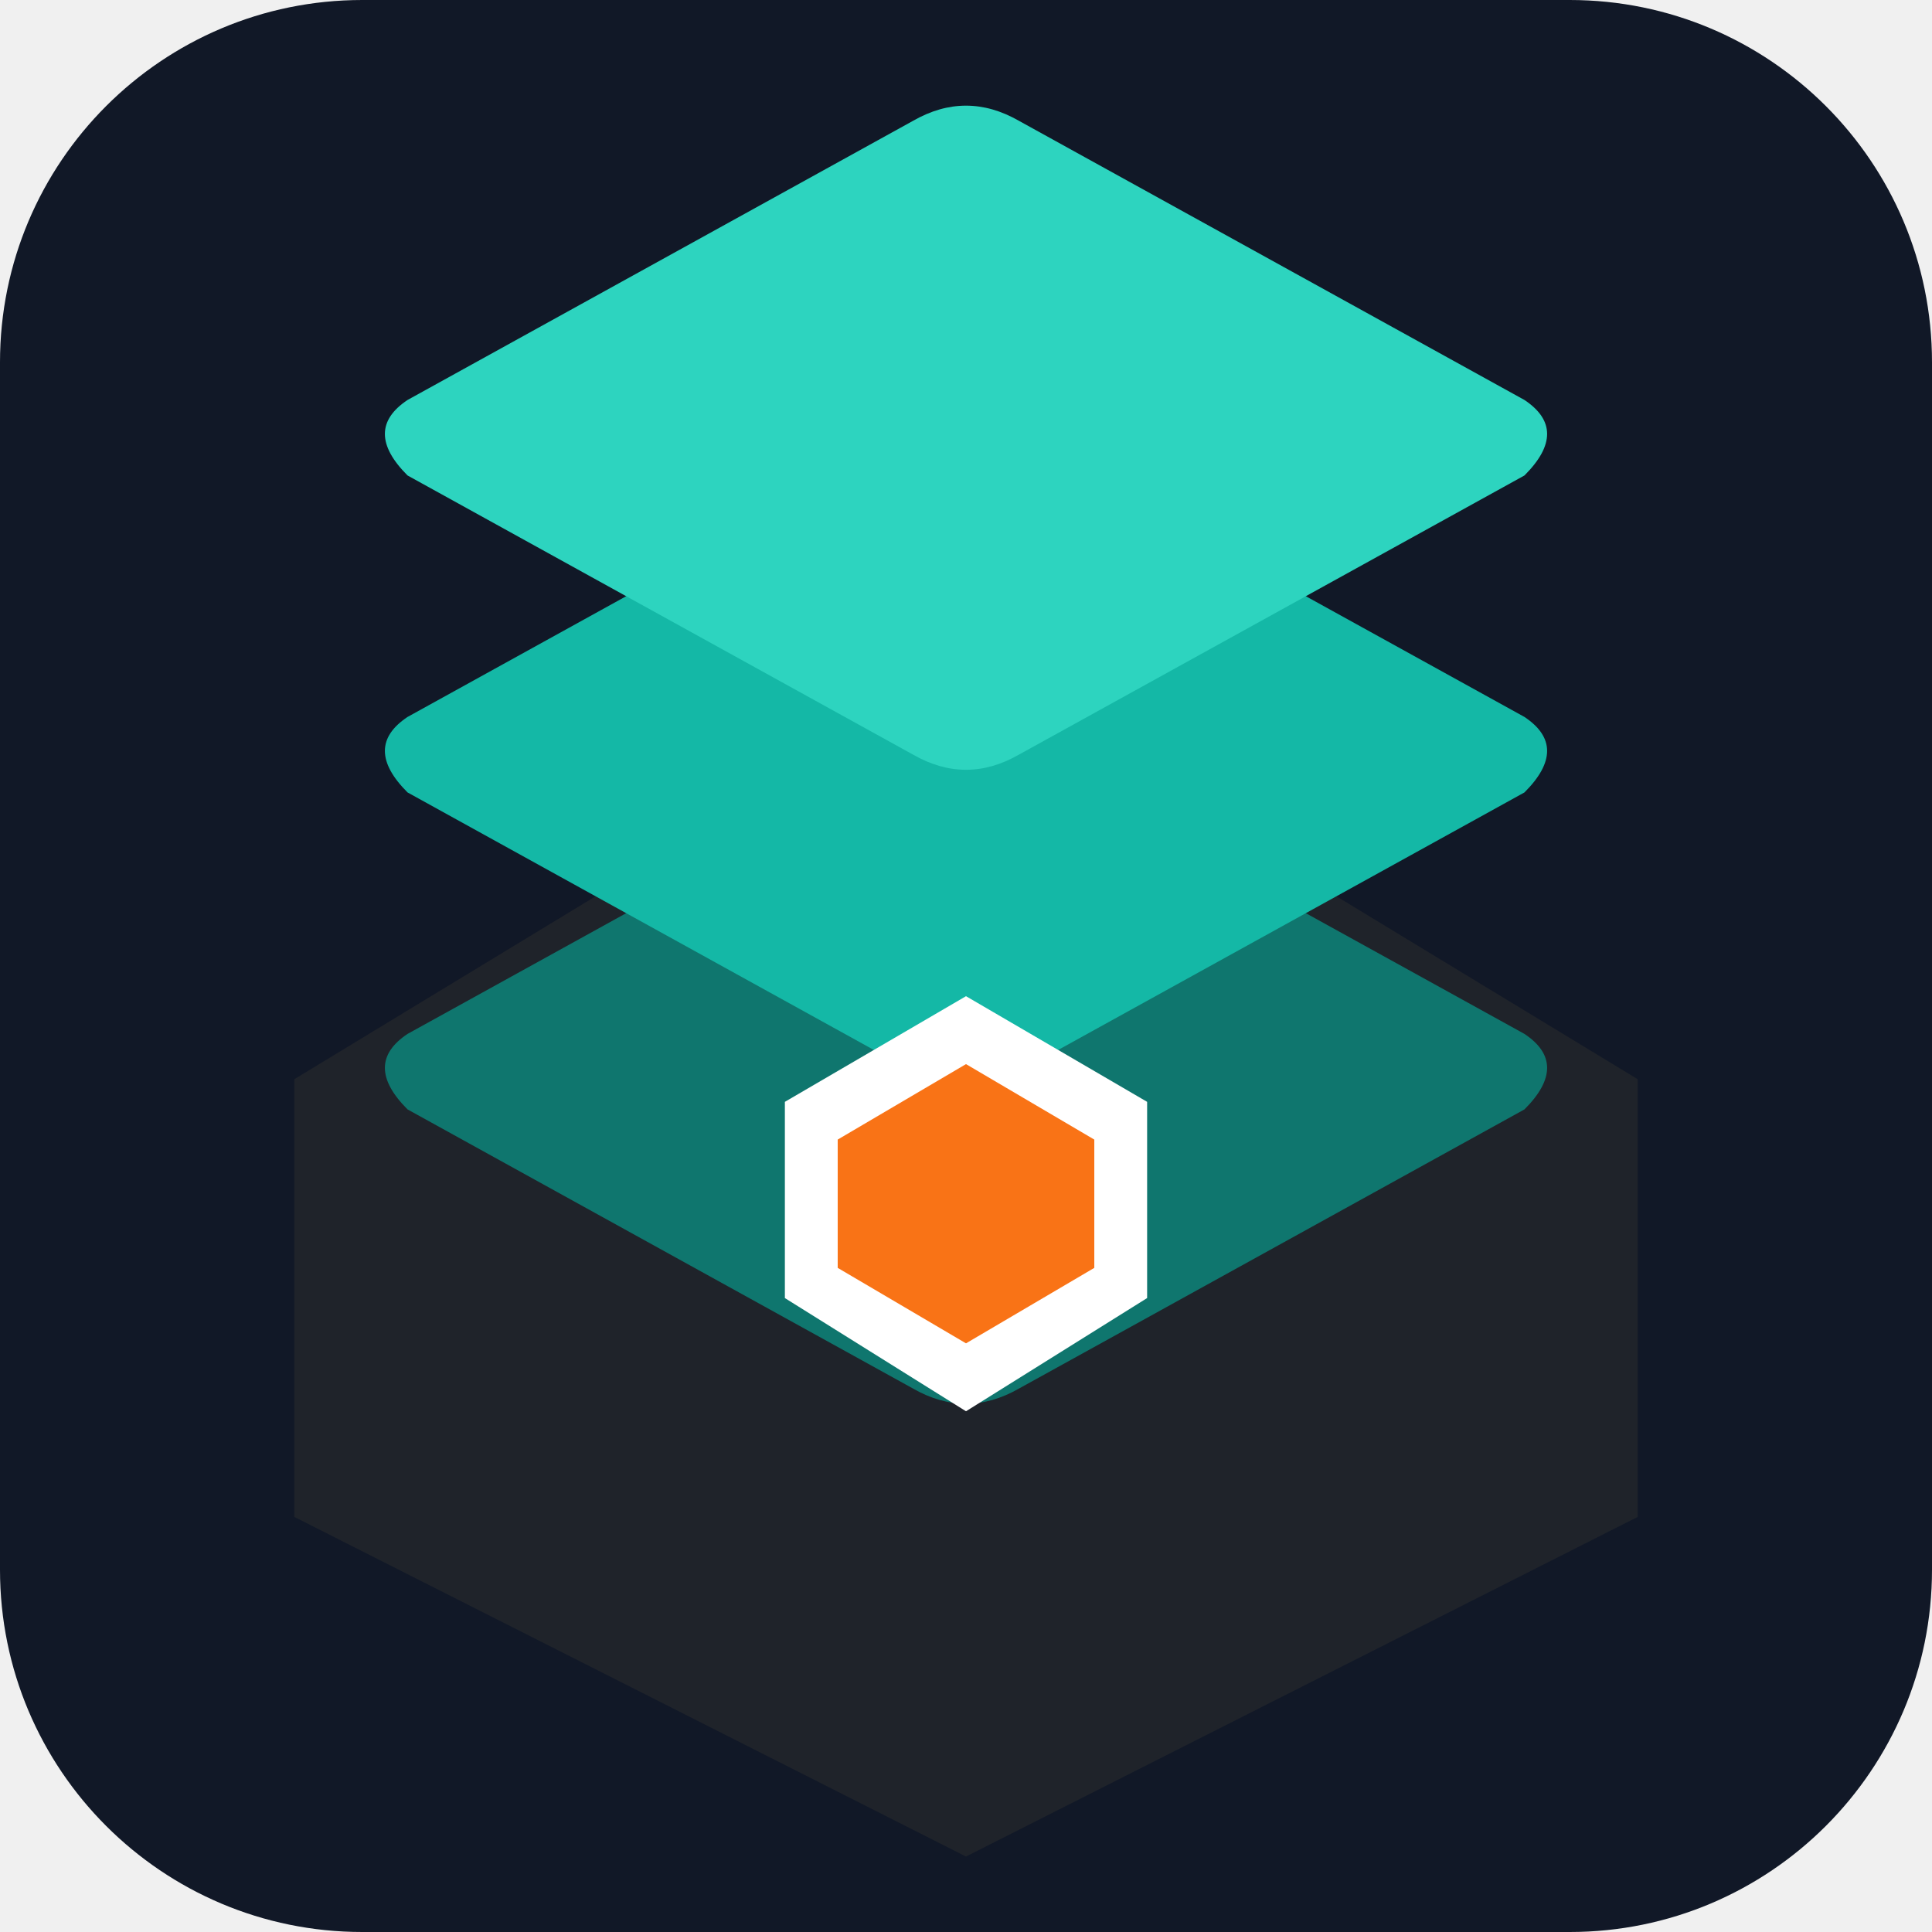
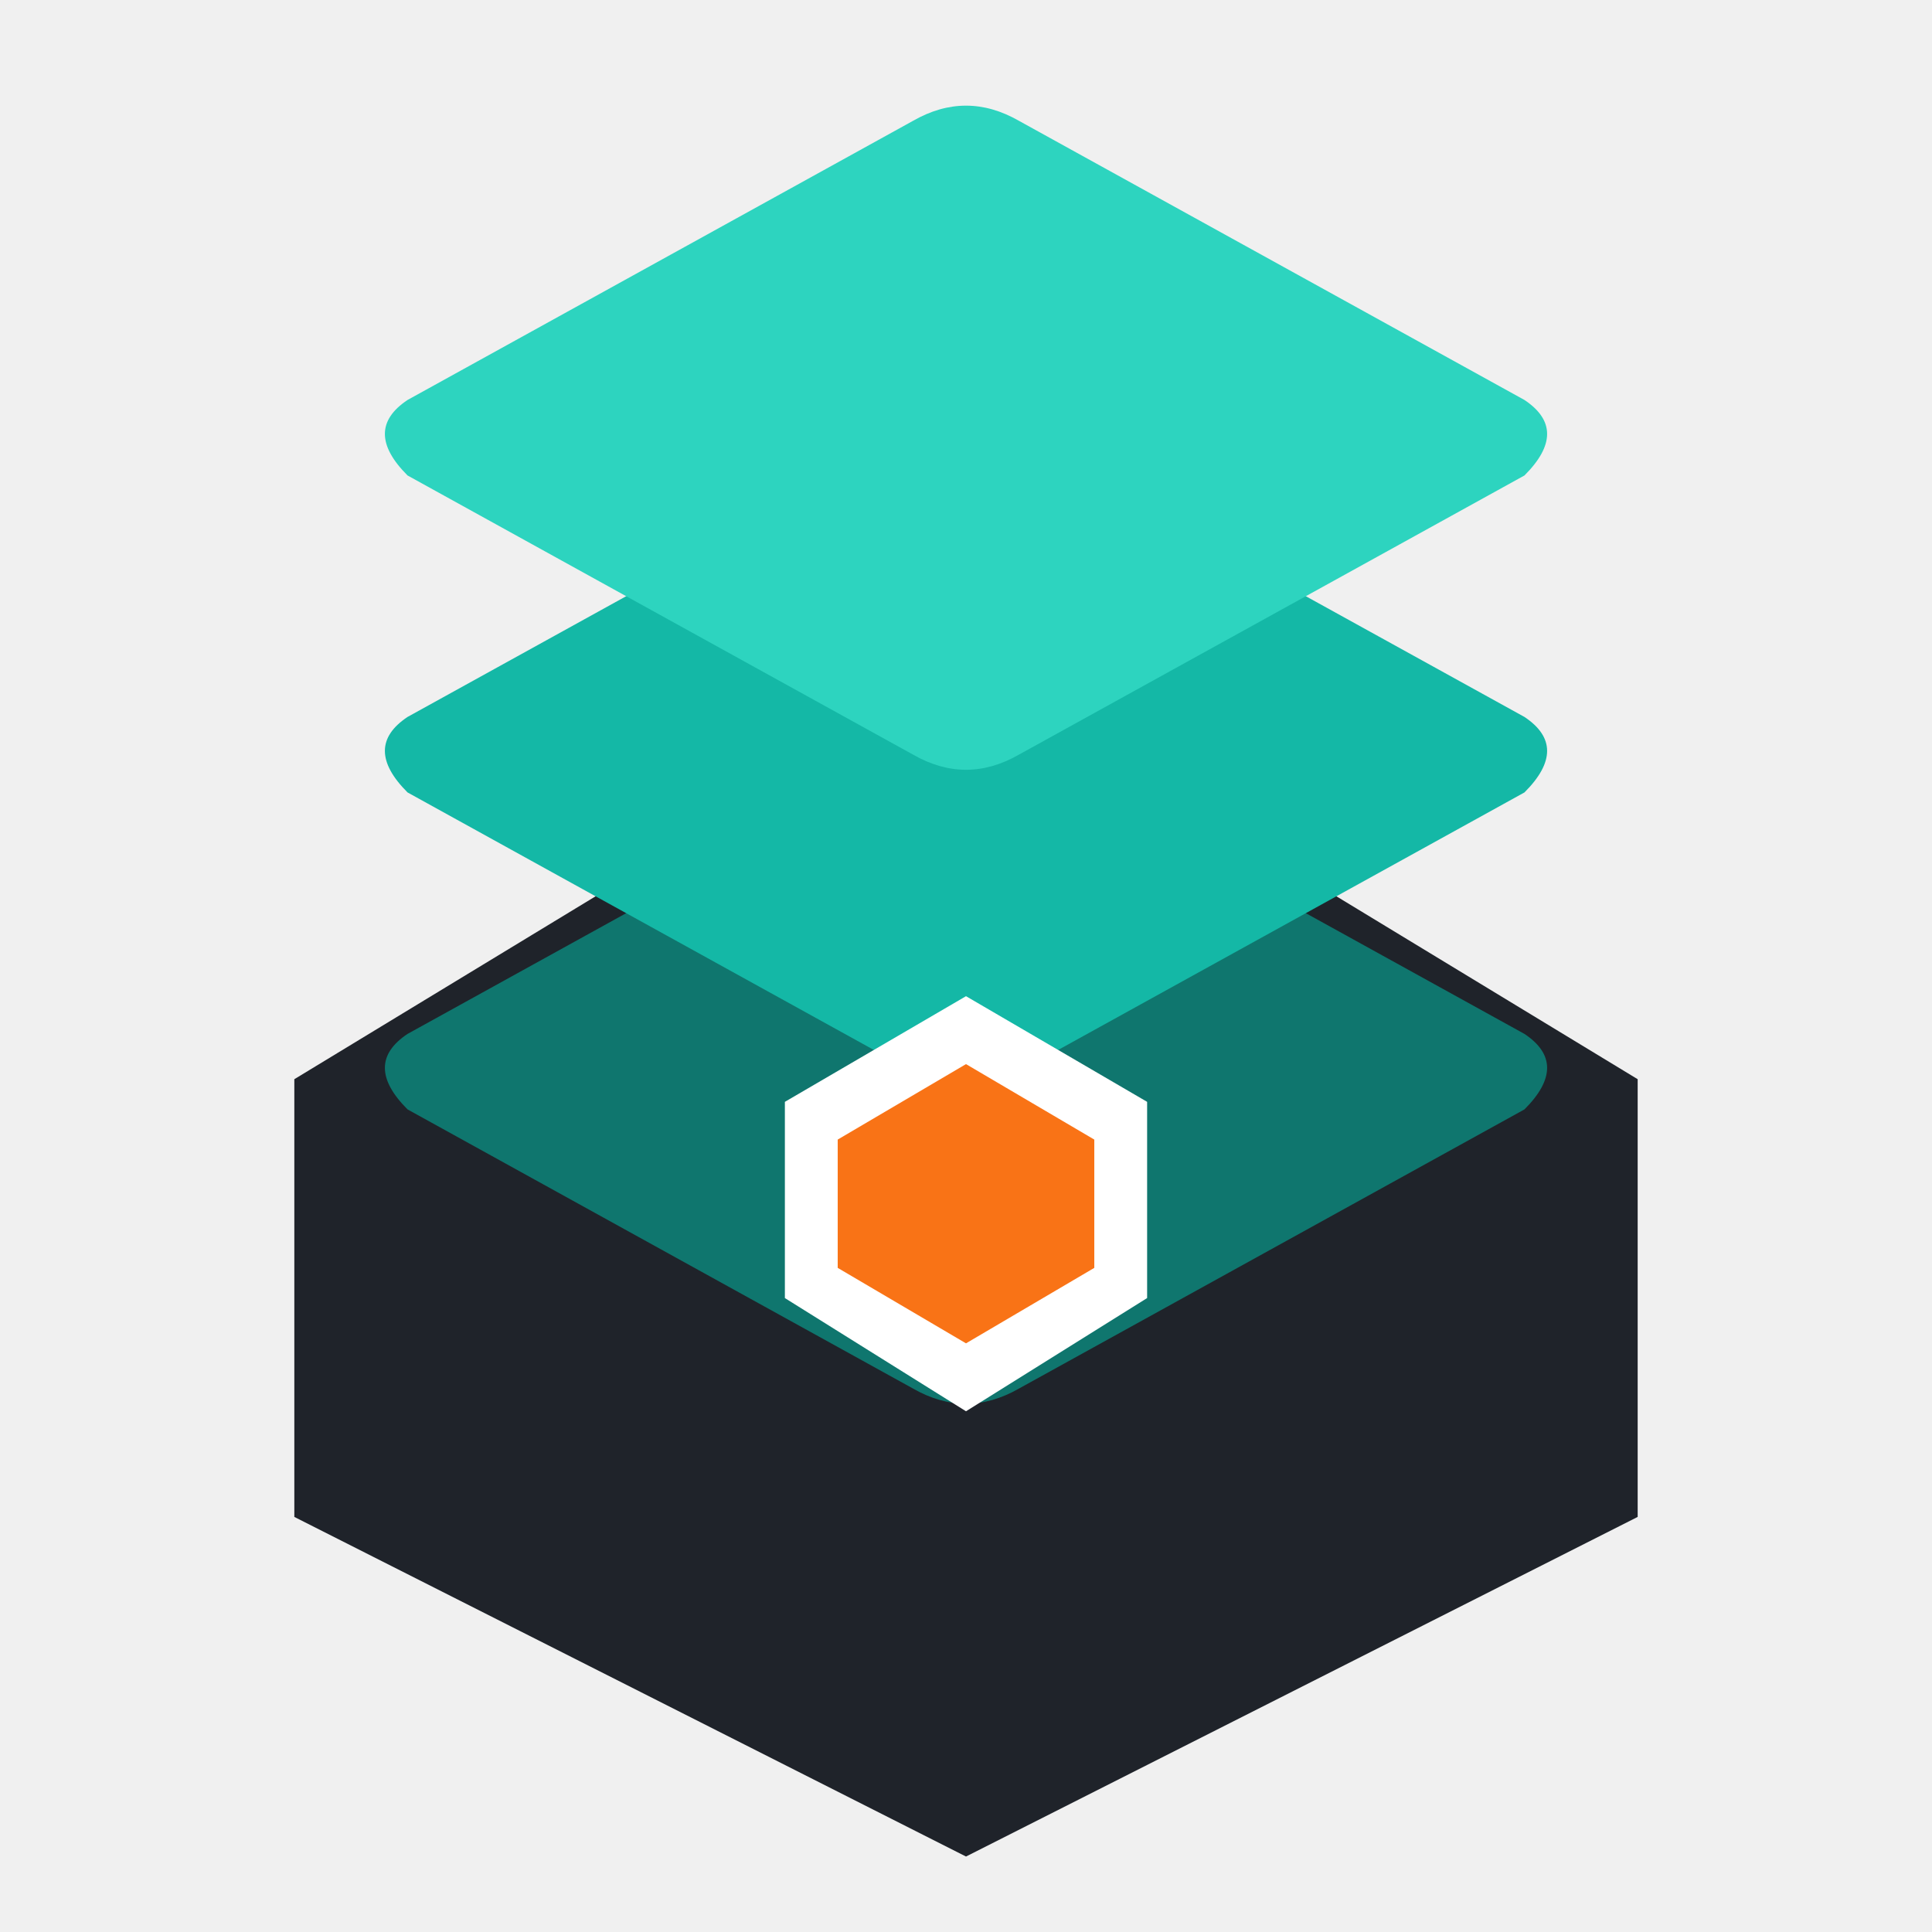
<svg xmlns="http://www.w3.org/2000/svg" viewBox="0 0 256 256" role="img" aria-labelledby="title desc">
-   <rect width="256" height="256" rx="48" fill="#111827" />
  <path fill="#1f232a" d="M39 143 95 109l26 15 7 6 7-6 26-15 56 34v58l-89 45-89-45z" />
  <path fill="#0f766e" d="m54 137 67-37q7-4 14 0l67 37q6 4 0 10l-67 37q-7 4-14 0l-67-37q-6-6 0-10z" />
  <path fill="#14b8a6" d="m54 95 67-37q7-4 14 0l67 37q6 4 0 10l-67 37q-7 4-14 0L54 105q-6-6 0-10z" />
  <path fill="#2dd4bf" d="m54 53 67-37q7-4 14 0l67 37q6 4 0 10l-67 37q-7 4-14 0L54 63q-6-6 0-10z" />
  <path fill="#fff" d="m104 146 24-14 24 14v26l-24 15-24-15z" />
  <path fill="#f97316" d="m111 151 17-10 17 10v17l-17 10-17-10z" />
</svg>
